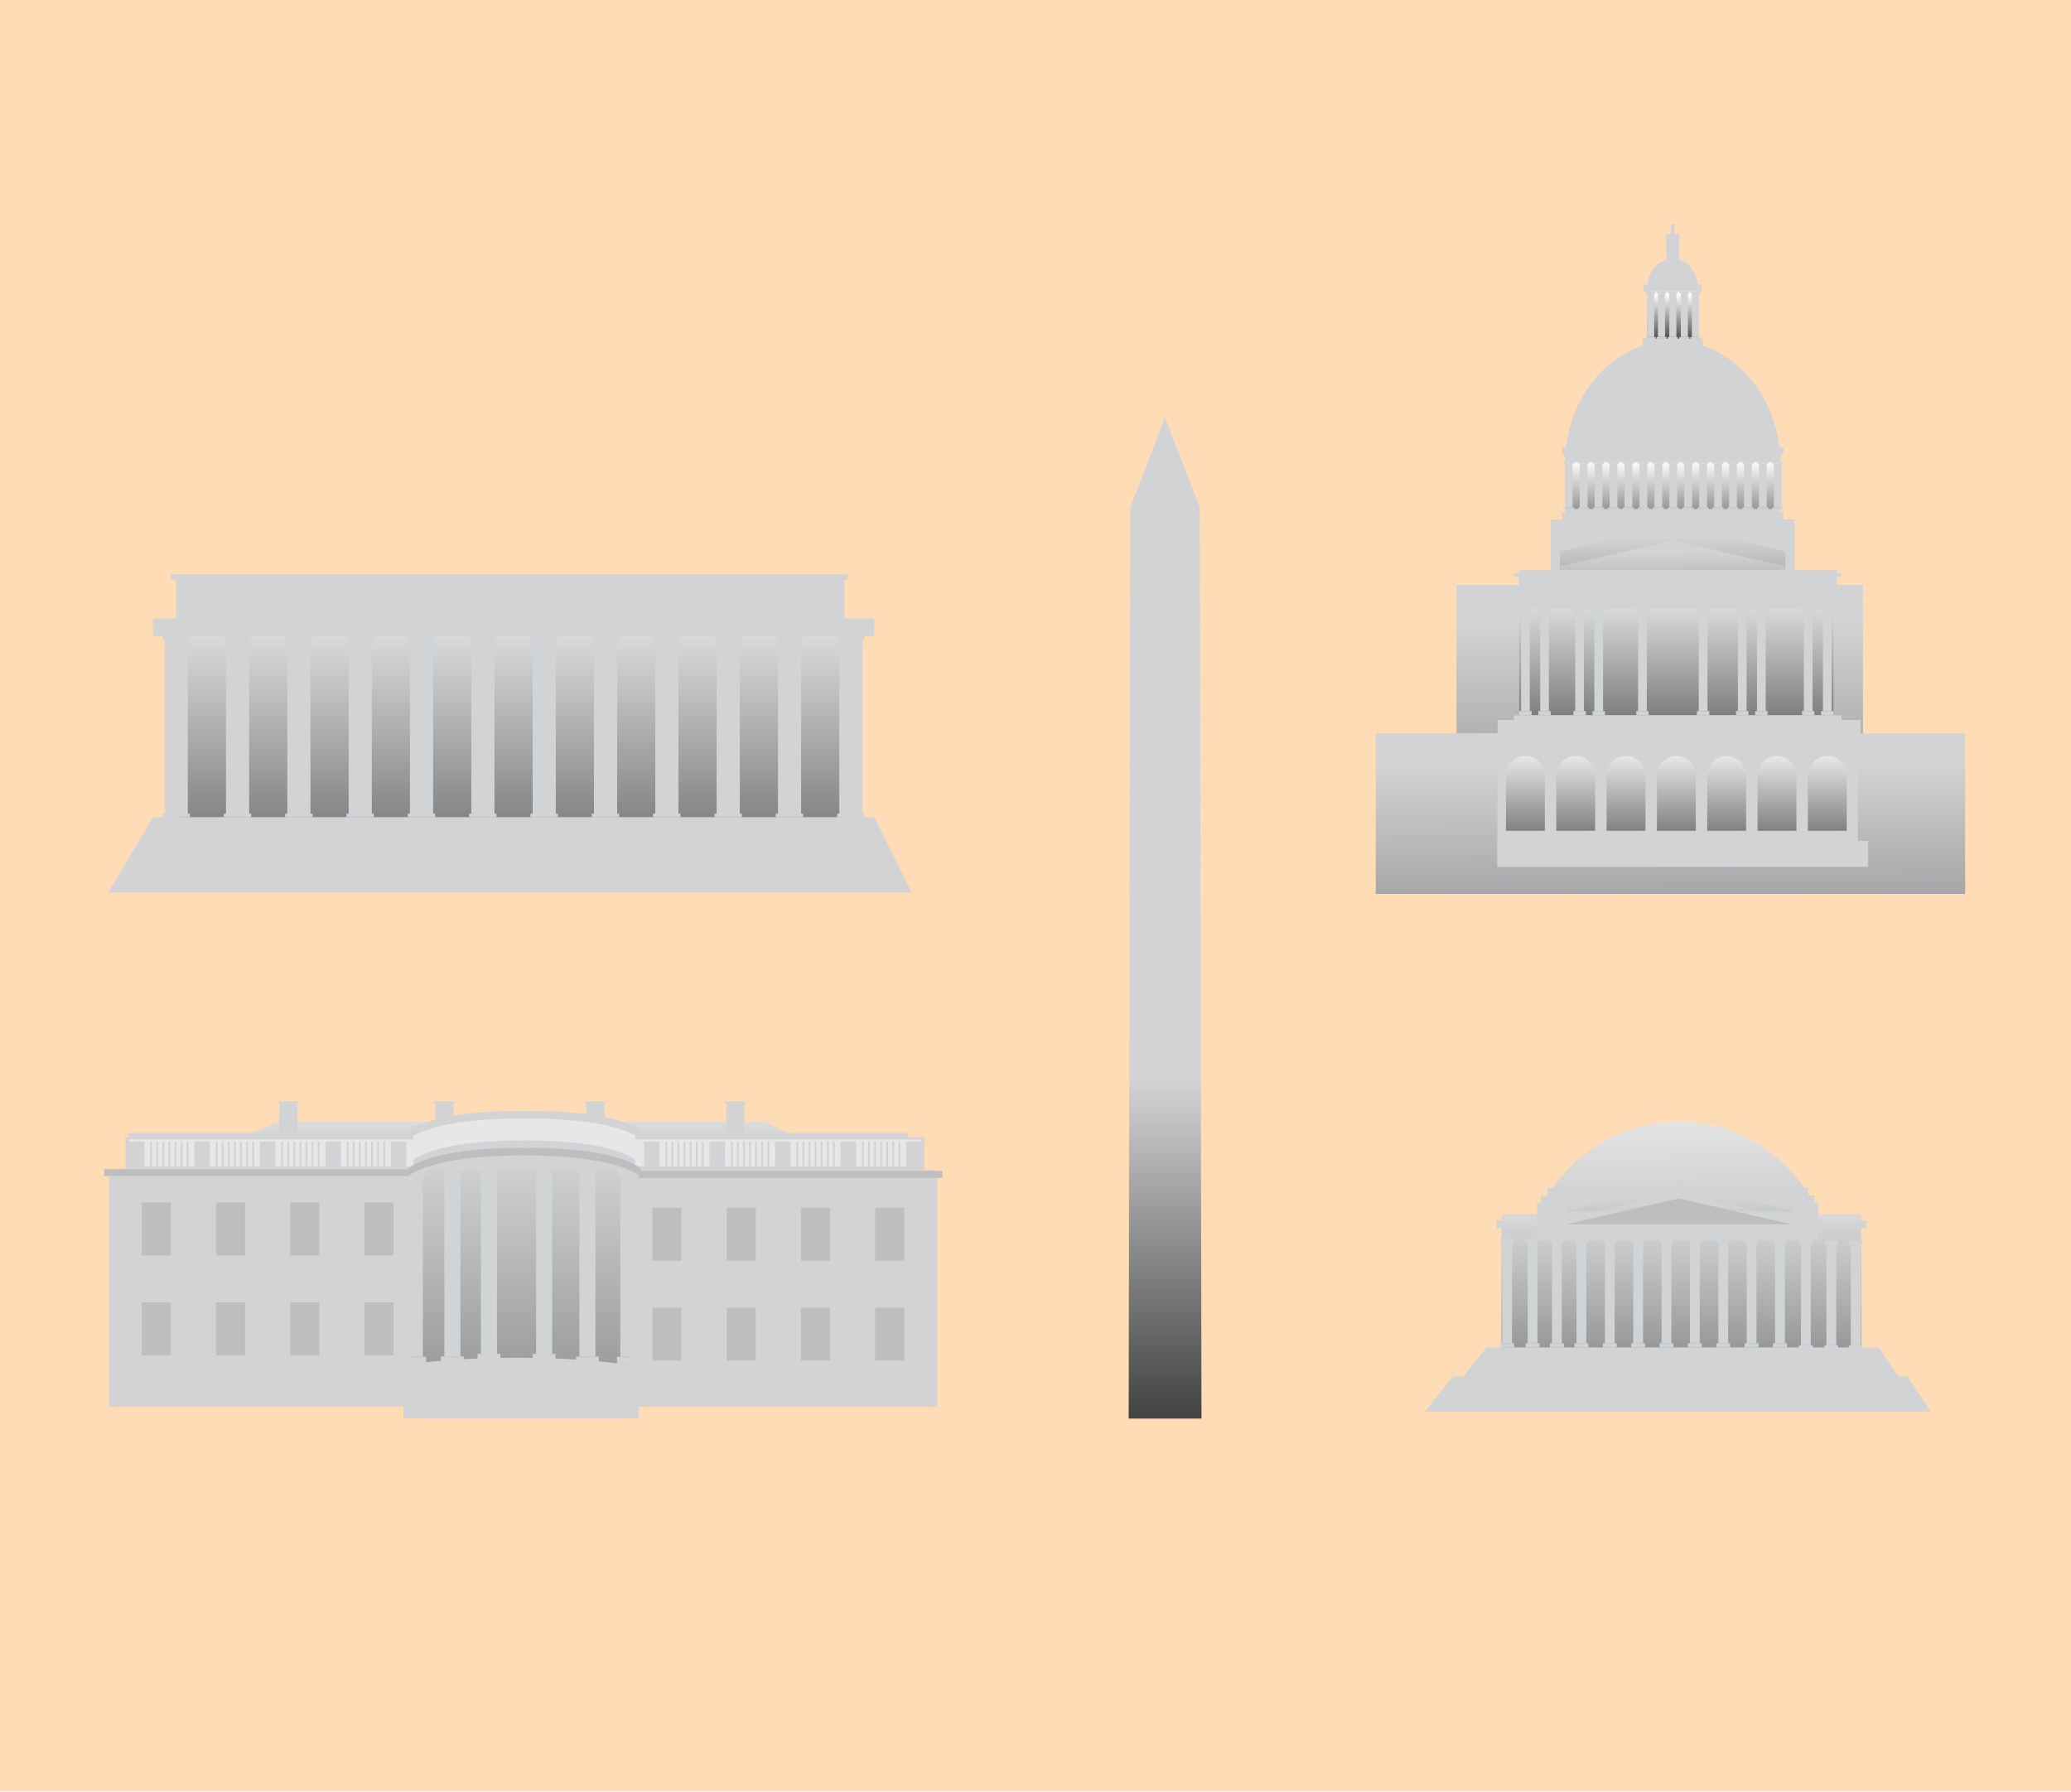
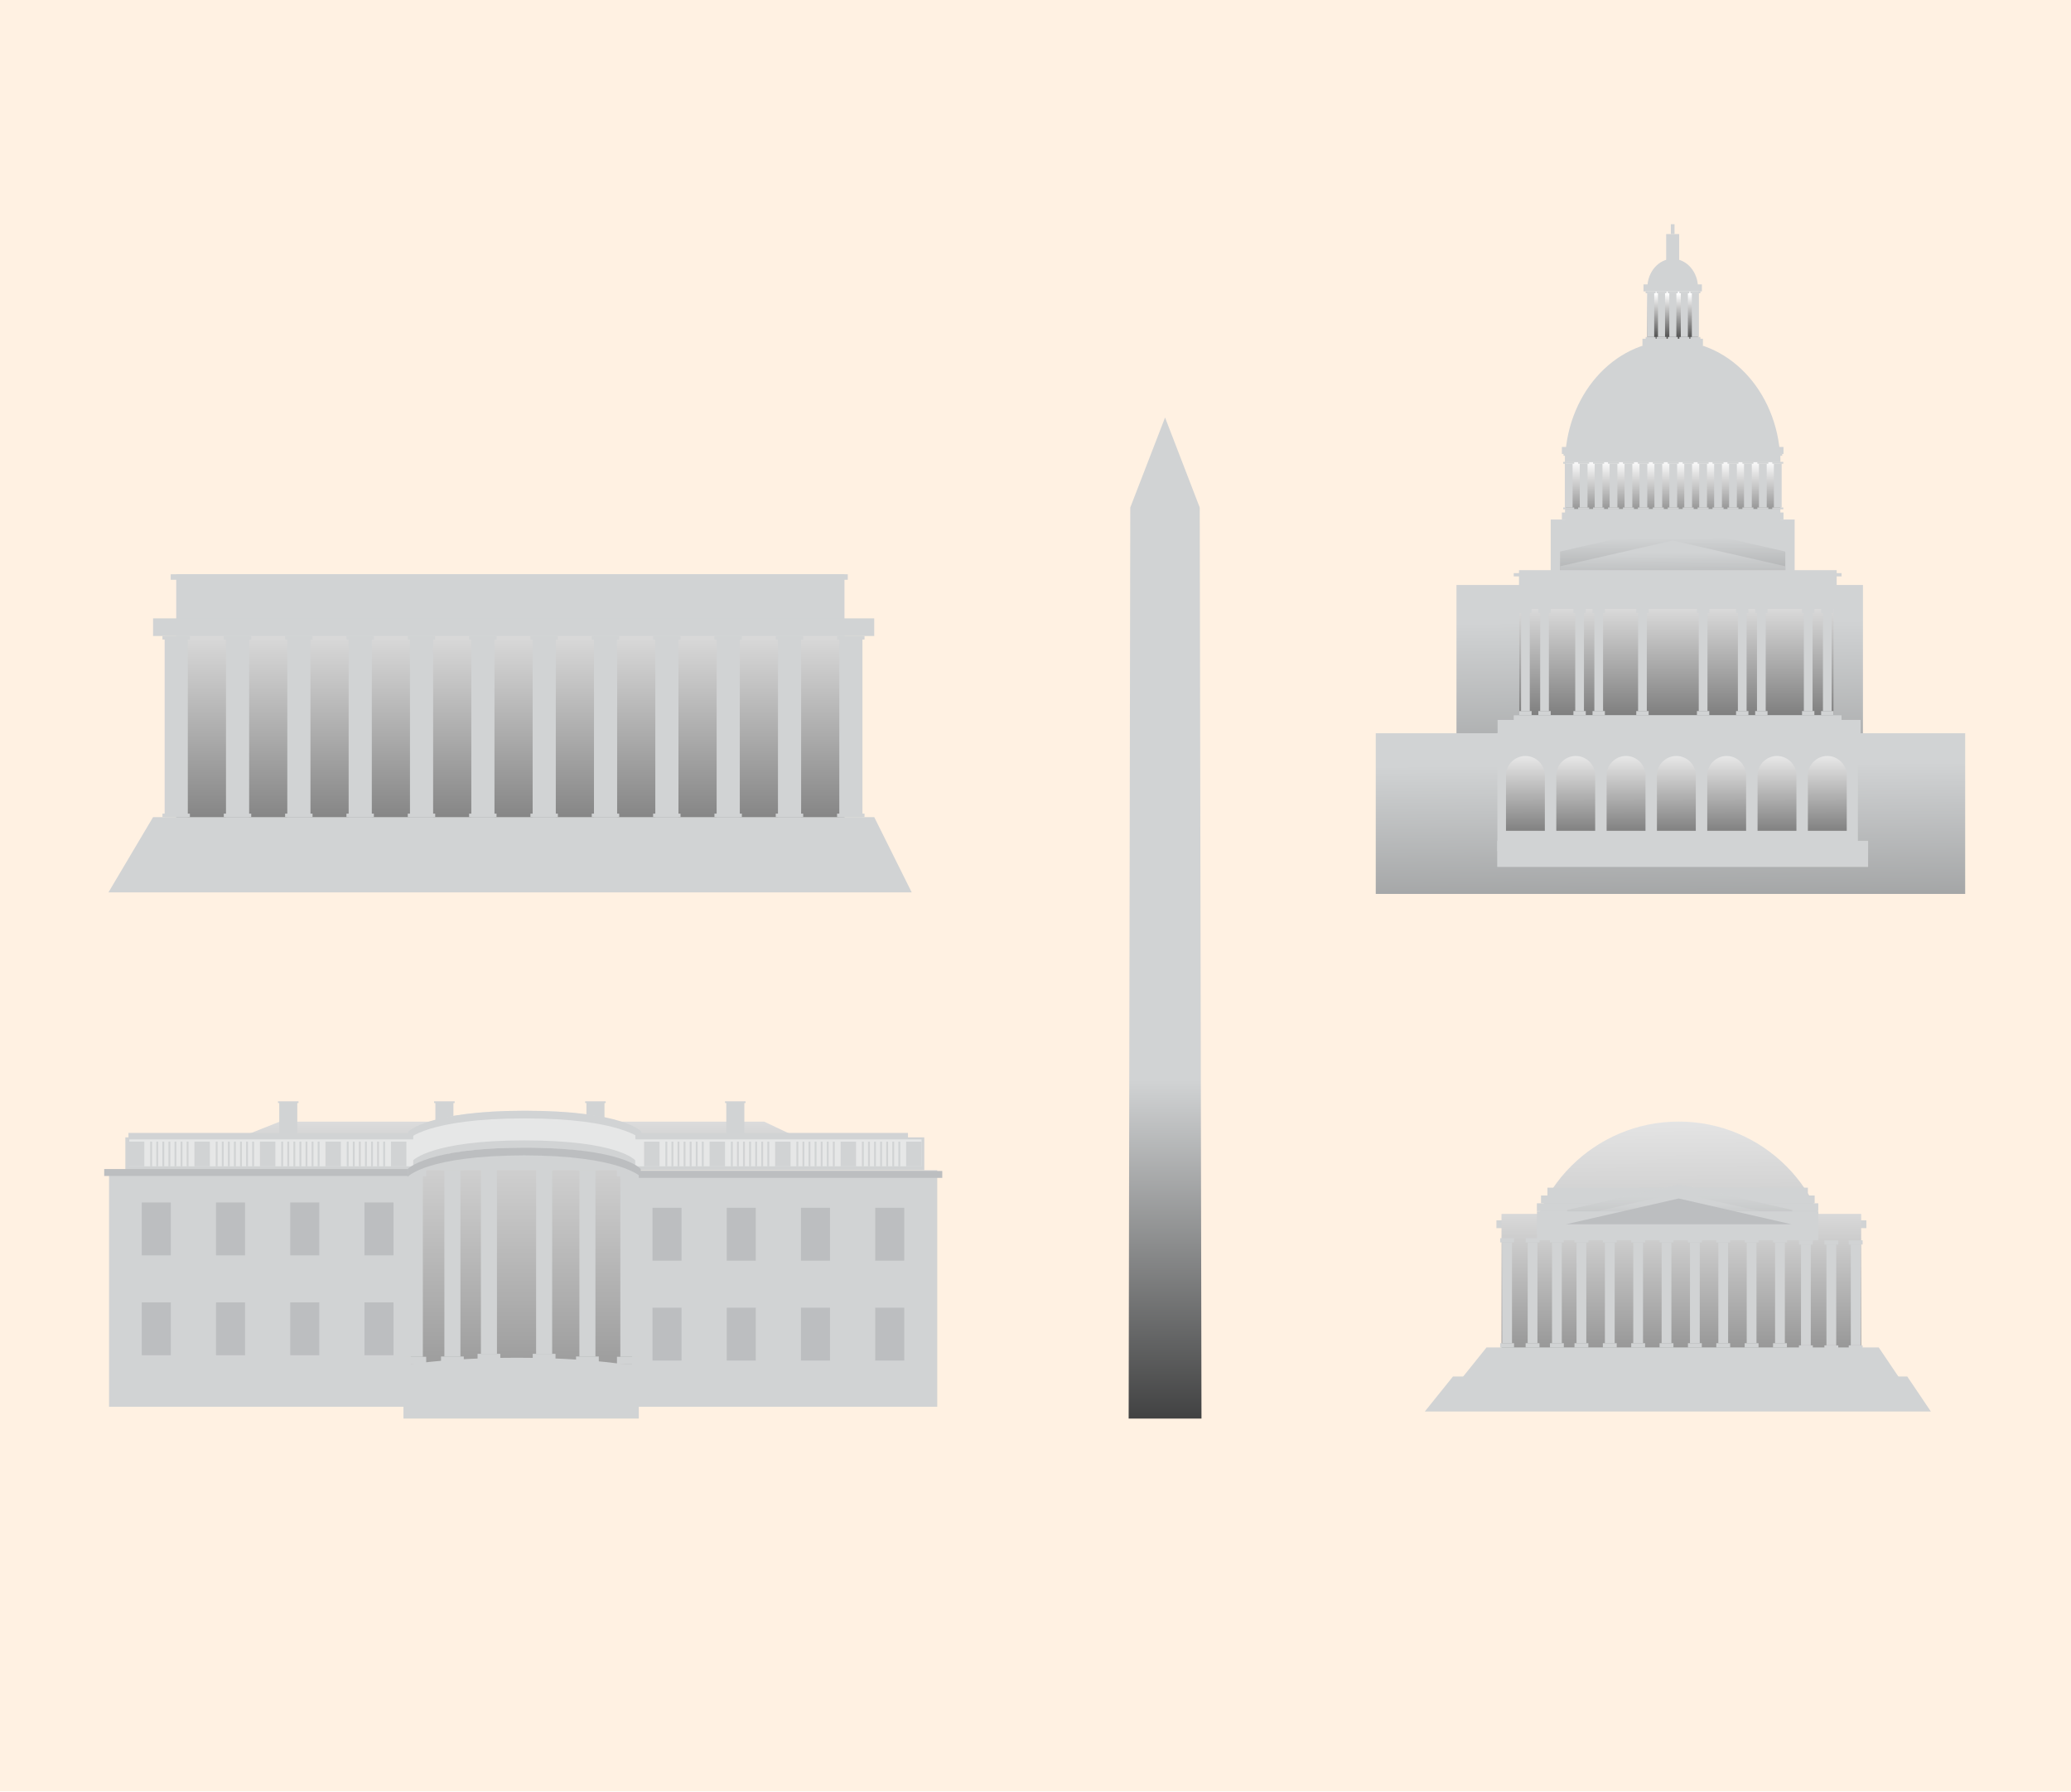
<svg xmlns="http://www.w3.org/2000/svg" version="1.1" id="Layer_1" x="0px" y="0px" viewBox="148.667 0 333 288" style="enable-background:new 148.667 0 333 288;" xml:space="preserve">
-   <rect x="148.667" style="fill:#FFDBB6;" width="333" height="288" />
+   <rect x="148.667" style="fill:#FFF1E2;" width="333" height="288" />
  <g>
    <linearGradient id="SVGID_1_" gradientUnits="userSpaceOnUse" x1="232.201" y1="119.704" x2="232.201" y2="32.916" gradientTransform="matrix(1 0 0 -1 0 288)">
      <stop offset="0" style="stop-color:#FFFFFF" />
      <stop offset="1" style="stop-color:#000000" />
    </linearGradient>
    <polygon style="fill:url(#SVGID_1_);" points="275.595,182.257 188.807,182.257 193.632,180.334 271.544,180.334  " />
    <rect x="169.322" y="182.144" style="fill:#D1D3D4;" width="125.337" height="4.741" />
    <rect x="166.201" y="188.143" style="fill:#D1D3D4;" width="133.167" height="38.031" />
    <path style="fill:#E6E7E7;" d="M232.701,186.447" />
    <path style="fill:#E6E7E7;" d="M232.701,193.331" />
    <linearGradient id="SVGID_2_" gradientUnits="userSpaceOnUse" x1="232.513" y1="130.185" x2="232.513" y2="-30.262" gradientTransform="matrix(1 0 0 -1 0 288)">
      <stop offset="0" style="stop-color:#FFFFFF" />
      <stop offset="1" style="stop-color:#000000" />
    </linearGradient>
    <rect x="214.722" y="186.459" style="fill:url(#SVGID_2_);" width="35.583" height="36.988" />
    <g>
      <rect x="213.538" y="187.902" style="fill:#D1D3D4;" width="3.659" height="1.219" />
      <rect x="214.078" y="189.12" style="fill:#D1D3D4;" width="2.579" height="29.017" />
      <rect x="213.538" y="218.137" style="fill:#D1D3D4;" width="3.659" height="1.219" />
    </g>
    <g>
      <rect x="219.58" y="186.885" style="fill:#D1D3D4;" width="3.659" height="1.258" />
      <rect x="220.12" y="188.143" style="fill:#D1D3D4;" width="2.579" height="29.948" />
      <rect x="219.58" y="218.09" style="fill:#D1D3D4;" width="3.659" height="1.258" />
    </g>
    <g>
      <rect x="225.455" y="186.459" style="fill:#D1D3D4;" width="3.659" height="1.258" />
      <rect x="225.995" y="187.717" style="fill:#D1D3D4;" width="2.579" height="29.948" />
      <rect x="225.455" y="217.665" style="fill:#D1D3D4;" width="3.659" height="1.258" />
    </g>
    <g>
      <rect x="234.33" y="186.459" style="fill:#D1D3D4;" width="3.659" height="1.258" />
      <rect x="234.87" y="187.717" style="fill:#D1D3D4;" width="2.579" height="29.948" />
      <rect x="234.33" y="217.665" style="fill:#D1D3D4;" width="3.659" height="1.258" />
    </g>
    <g>
      <rect x="241.288" y="186.885" style="fill:#D1D3D4;" width="3.659" height="1.258" />
      <rect x="241.828" y="188.143" style="fill:#D1D3D4;" width="2.579" height="29.948" />
      <rect x="241.288" y="218.09" style="fill:#D1D3D4;" width="3.659" height="1.258" />
    </g>
    <g>
      <rect x="247.872" y="187.902" style="fill:#D1D3D4;" width="3.659" height="1.219" />
      <rect x="248.411" y="189.12" style="fill:#D1D3D4;" width="2.579" height="29.017" />
      <rect x="247.872" y="218.137" style="fill:#D1D3D4;" width="3.659" height="1.219" />
    </g>
    <ellipse style="fill:#D1D3D4;" cx="231.784" cy="222.234" rx="25.25" ry="3.94" />
    <rect x="171.465" y="193.331" style="fill:#BCBEC0;" width="4.667" height="8.5" />
    <rect x="183.401" y="193.331" style="fill:#BCBEC0;" width="4.667" height="8.5" />
    <rect x="195.337" y="193.331" style="fill:#BCBEC0;" width="4.667" height="8.5" />
    <rect x="207.273" y="193.331" style="fill:#BCBEC0;" width="4.667" height="8.5" />
    <rect x="171.465" y="209.392" style="fill:#BCBEC0;" width="4.667" height="8.5" />
    <rect x="183.401" y="209.392" style="fill:#BCBEC0;" width="4.667" height="8.5" />
    <rect x="195.337" y="209.392" style="fill:#BCBEC0;" width="4.667" height="8.5" />
    <rect x="207.273" y="209.392" style="fill:#BCBEC0;" width="4.667" height="8.5" />
    <rect x="253.586" y="194.185" style="fill:#BCBEC0;" width="4.667" height="8.5" />
    <rect x="265.522" y="194.185" style="fill:#BCBEC0;" width="4.667" height="8.5" />
    <rect x="277.458" y="194.185" style="fill:#BCBEC0;" width="4.667" height="8.5" />
    <rect x="289.394" y="194.185" style="fill:#BCBEC0;" width="4.667" height="8.5" />
    <rect x="253.586" y="210.247" style="fill:#BCBEC0;" width="4.667" height="8.5" />
    <rect x="265.522" y="210.247" style="fill:#BCBEC0;" width="4.667" height="8.5" />
    <rect x="277.458" y="210.247" style="fill:#BCBEC0;" width="4.667" height="8.5" />
    <g>
      <rect x="218.673" y="177.152" style="fill:#D1D3D4;" width="2.9" height="5.143" />
      <rect x="218.468" y="177.066" style="fill:#D1D3D4;" width="3.303" height="0.274" />
    </g>
    <g>
      <rect x="242.961" y="177.152" style="fill:#D1D3D4;" width="2.9" height="5.143" />
      <rect x="242.756" y="177.066" style="fill:#D1D3D4;" width="3.303" height="0.274" />
    </g>
    <rect x="289.394" y="210.247" style="fill:#BCBEC0;" width="4.667" height="8.5" />
    <rect x="168.822" y="182.864" style="fill:#D1D3D4;" width="128.462" height="5.279" />
    <path style="fill:#E6E7E7;" d="M250.991,188.511c0,0-3.295-2.768-18.036-2.768c-14.951,0-17.845,2.517-17.845,2.517v-6.478   c0,0,2.985-3.199,17.845-3.199c15.197,0,17.845,3.199,17.845,3.199L250.991,188.511z" />
    <path style="fill:#D1D3D4;" d="M251.793,183.171c0,0-3.26-3.36-18.74-3.36c-15.701,0-18.74,3.36-18.74,3.36v-1.229   c0,0,3.135-3.36,18.74-3.36c15.958,0,18.74,3.36,18.74,3.36V183.171z" />
    <rect x="250.8" y="183.187" style="fill:#E6E7E7;" width="46.047" height="4.327" />
    <rect x="169.455" y="183.187" style="fill:#E6E7E7;" width="45.851" height="4.327" />
    <path style="fill:#D1D3D4;" d="M250.8,187.717c0,0-3.105-3.199-17.845-3.199c-14.951,0-17.845,3.199-17.845,3.199v-1.171   c0,0,2.985-3.199,17.845-3.199c15.197,0,17.845,3.199,17.845,3.199V187.717z" />
    <polygon style="fill:#E6E7E7;" points="216.159,185.371 216.242,185.371 216.242,185.371  " />
    <path style="fill:#BCBEC0;" d="M251.695,189.207c0,0-3.26-3.436-18.74-3.436c-15.701,0-18.74,3.436-18.74,3.436v-1.257   c0,0,3.135-3.436,18.74-3.436c15.958,0,18.74,3.436,18.74,3.436V189.207z" />
    <g>
      <g>
        <rect x="172.821" y="183.547" style="fill:#D1D3D4;" width="0.299" height="3.967" />
        <rect x="173.798" y="183.547" style="fill:#D1D3D4;" width="0.299" height="3.967" />
        <rect x="174.775" y="183.547" style="fill:#D1D3D4;" width="0.299" height="3.967" />
        <rect x="175.752" y="183.547" style="fill:#D1D3D4;" width="0.299" height="3.967" />
        <rect x="176.728" y="183.547" style="fill:#D1D3D4;" width="0.299" height="3.967" />
        <rect x="177.705" y="183.547" style="fill:#D1D3D4;" width="0.299" height="3.967" />
        <rect x="178.682" y="183.547" style="fill:#D1D3D4;" width="0.299" height="3.967" />
      </g>
      <rect x="169.394" y="183.547" style="fill:#D1D3D4;" width="2.481" height="3.967" />
      <g>
        <rect x="183.355" y="183.547" style="fill:#D1D3D4;" width="0.299" height="3.967" />
        <rect x="184.332" y="183.547" style="fill:#D1D3D4;" width="0.299" height="3.967" />
        <rect x="185.309" y="183.547" style="fill:#D1D3D4;" width="0.299" height="3.967" />
        <rect x="186.286" y="183.547" style="fill:#D1D3D4;" width="0.299" height="3.967" />
        <rect x="187.262" y="183.547" style="fill:#D1D3D4;" width="0.299" height="3.967" />
        <rect x="188.239" y="183.547" style="fill:#D1D3D4;" width="0.299" height="3.967" />
        <rect x="189.216" y="183.547" style="fill:#D1D3D4;" width="0.299" height="3.967" />
      </g>
      <rect x="179.928" y="183.547" style="fill:#D1D3D4;" width="2.481" height="3.967" />
      <g>
        <rect x="193.889" y="183.547" style="fill:#D1D3D4;" width="0.299" height="3.967" />
        <rect x="194.866" y="183.547" style="fill:#D1D3D4;" width="0.299" height="3.967" />
        <rect x="195.843" y="183.547" style="fill:#D1D3D4;" width="0.299" height="3.967" />
        <rect x="196.82" y="183.547" style="fill:#D1D3D4;" width="0.299" height="3.967" />
        <rect x="197.797" y="183.547" style="fill:#D1D3D4;" width="0.299" height="3.967" />
        <rect x="198.773" y="183.547" style="fill:#D1D3D4;" width="0.299" height="3.967" />
        <rect x="199.75" y="183.547" style="fill:#D1D3D4;" width="0.299" height="3.967" />
      </g>
      <rect x="190.462" y="183.547" style="fill:#D1D3D4;" width="2.481" height="3.967" />
      <g>
        <rect x="204.424" y="183.547" style="fill:#D1D3D4;" width="0.299" height="3.967" />
        <rect x="205.4" y="183.547" style="fill:#D1D3D4;" width="0.299" height="3.967" />
        <rect x="206.377" y="183.547" style="fill:#D1D3D4;" width="0.299" height="3.967" />
        <rect x="207.354" y="183.547" style="fill:#D1D3D4;" width="0.299" height="3.967" />
        <rect x="208.331" y="183.547" style="fill:#D1D3D4;" width="0.299" height="3.967" />
        <rect x="209.307" y="183.547" style="fill:#D1D3D4;" width="0.299" height="3.967" />
        <rect x="210.284" y="183.547" style="fill:#D1D3D4;" width="0.299" height="3.967" />
      </g>
      <rect x="200.996" y="183.547" style="fill:#D1D3D4;" width="2.481" height="3.967" />
      <rect x="211.53" y="183.547" style="fill:#D1D3D4;" width="2.481" height="3.967" />
    </g>
    <g>
      <g>
        <rect x="255.657" y="183.549" style="fill:#D1D3D4;" width="0.299" height="3.967" />
        <rect x="256.634" y="183.549" style="fill:#D1D3D4;" width="0.299" height="3.967" />
        <rect x="257.611" y="183.549" style="fill:#D1D3D4;" width="0.299" height="3.967" />
        <rect x="258.588" y="183.549" style="fill:#D1D3D4;" width="0.299" height="3.967" />
        <rect x="259.564" y="183.549" style="fill:#D1D3D4;" width="0.299" height="3.967" />
        <rect x="260.541" y="183.549" style="fill:#D1D3D4;" width="0.299" height="3.967" />
        <rect x="261.518" y="183.549" style="fill:#D1D3D4;" width="0.299" height="3.967" />
      </g>
      <rect x="252.23" y="183.549" style="fill:#D1D3D4;" width="2.481" height="3.967" />
      <g>
        <rect x="266.191" y="183.549" style="fill:#D1D3D4;" width="0.299" height="3.967" />
        <rect x="267.168" y="183.549" style="fill:#D1D3D4;" width="0.299" height="3.967" />
        <rect x="268.145" y="183.549" style="fill:#D1D3D4;" width="0.299" height="3.967" />
        <rect x="269.122" y="183.549" style="fill:#D1D3D4;" width="0.299" height="3.967" />
        <rect x="270.098" y="183.549" style="fill:#D1D3D4;" width="0.299" height="3.967" />
        <rect x="271.075" y="183.549" style="fill:#D1D3D4;" width="0.299" height="3.967" />
        <rect x="272.052" y="183.549" style="fill:#D1D3D4;" width="0.299" height="3.967" />
      </g>
      <rect x="262.764" y="183.549" style="fill:#D1D3D4;" width="2.481" height="3.967" />
      <g>
        <rect x="276.725" y="183.549" style="fill:#D1D3D4;" width="0.299" height="3.967" />
        <rect x="277.702" y="183.549" style="fill:#D1D3D4;" width="0.299" height="3.967" />
        <rect x="278.679" y="183.549" style="fill:#D1D3D4;" width="0.299" height="3.967" />
        <rect x="279.656" y="183.549" style="fill:#D1D3D4;" width="0.299" height="3.967" />
        <rect x="280.633" y="183.549" style="fill:#D1D3D4;" width="0.299" height="3.967" />
        <rect x="281.609" y="183.549" style="fill:#D1D3D4;" width="0.299" height="3.967" />
        <rect x="282.586" y="183.549" style="fill:#D1D3D4;" width="0.299" height="3.967" />
      </g>
      <rect x="273.298" y="183.549" style="fill:#D1D3D4;" width="2.481" height="3.967" />
      <g>
        <rect x="287.26" y="183.549" style="fill:#D1D3D4;" width="0.299" height="3.967" />
        <rect x="288.236" y="183.549" style="fill:#D1D3D4;" width="0.299" height="3.967" />
        <rect x="289.213" y="183.549" style="fill:#D1D3D4;" width="0.299" height="3.967" />
        <rect x="290.19" y="183.549" style="fill:#D1D3D4;" width="0.299" height="3.967" />
        <rect x="291.167" y="183.549" style="fill:#D1D3D4;" width="0.299" height="3.967" />
        <rect x="292.143" y="183.549" style="fill:#D1D3D4;" width="0.299" height="3.967" />
        <rect x="293.12" y="183.549" style="fill:#D1D3D4;" width="0.299" height="3.967" />
      </g>
      <rect x="283.832" y="183.549" style="fill:#D1D3D4;" width="2.481" height="3.967" />
      <rect x="294.366" y="183.549" style="fill:#D1D3D4;" width="2.481" height="3.967" />
    </g>
    <rect x="165.422" y="187.955" style="fill:#BCBEC0;" width="48.794" height="1.112" />
    <rect x="251.382" y="188.264" style="fill:#BCBEC0;" width="48.794" height="1.112" />
    <g>
      <rect x="265.449" y="177.152" style="fill:#D1D3D4;" width="2.9" height="5.143" />
      <rect x="265.245" y="177.066" style="fill:#D1D3D4;" width="3.303" height="0.274" />
    </g>
    <g>
      <rect x="193.569" y="177.152" style="fill:#D1D3D4;" width="2.9" height="5.143" />
      <rect x="193.364" y="177.066" style="fill:#D1D3D4;" width="3.303" height="0.274" />
    </g>
    <rect x="213.538" y="219.356" style="fill:#D1D3D4;" width="37.844" height="8.716" />
  </g>
  <g>
    <rect x="392.062" y="92.145" style="fill:#D1D3D4;" width="52.711" height="0.527" />
    <g>
      <rect x="400.307" y="72.717" style="fill:#D1D3D4;" width="34.629" height="19.448" />
      <ellipse style="fill:#D1D3D4;" cx="417.622" cy="74.62" rx="17.315" ry="19.824" />
      <ellipse style="fill:#D1D3D4;" cx="417.621" cy="46.287" rx="4.075" ry="4.666" />
      <rect x="398.009" y="83.528" style="fill:#D1D3D4;" width="39.225" height="11.418" />
      <rect x="399.805" y="71.859" style="fill:#D1D3D4;" width="35.633" height="1.129" />
      <rect x="400.066" y="72.989" style="fill:#D1D3D4;" width="35.167" height="0.292" />
      <rect x="399.805" y="82.399" style="fill:#D1D3D4;" width="35.633" height="1.129" />
      <rect x="416.576" y="37.631" style="fill:#D1D3D4;" width="2.091" height="4.552" />
      <rect x="412.76" y="54.461" style="fill:#D1D3D4;" width="9.724" height="1.129" />
      <rect x="412.927" y="45.723" style="fill:#D1D3D4;" width="9.389" height="1.129" />
      <linearGradient id="SVGID_3_" gradientUnits="userSpaceOnUse" x1="417.682" y1="240.793" x2="417.498" y2="230.322" gradientTransform="matrix(1 0 0 -1 0 288)">
        <stop offset="0" style="stop-color:#FFFFFF" />
        <stop offset="1" style="stop-color:#000000" />
      </linearGradient>
      <rect x="413.544" y="46.852" style="fill:url(#SVGID_3_);" width="8.155" height="7.609" />
      <linearGradient id="SVGID_4_" gradientUnits="userSpaceOnUse" x1="417.685" y1="214.049" x2="417.685" y2="194.772" gradientTransform="matrix(1 0 0 -1 0 288)">
        <stop offset="0" style="stop-color:#FFFFFF" />
        <stop offset="1" style="stop-color:#000000" />
      </linearGradient>
      <rect x="400.434" y="74.31" style="fill:url(#SVGID_4_);" width="34.502" height="7.528" />
      <rect x="417.324" y="36.047" style="fill:#D1D3D4;" width="0.596" height="1.584" />
      <linearGradient id="SVGID_5_" gradientUnits="userSpaceOnUse" x1="417.588" y1="201.526" x2="417.837" y2="165.31" gradientTransform="matrix(1 0 0 -1 0 288)">
        <stop offset="0" style="stop-color:#D1D3D4" />
        <stop offset="1" style="stop-color:#000000" />
      </linearGradient>
      <polygon style="fill:url(#SVGID_5_);" points="435.73,94.068 399.513,94.068 399.513,88.674 417.622,84.532 435.73,88.674   " />
      <g>
        <rect x="413.275" y="46.852" style="fill:#D1D3D4;" width="1.61" height="0.295" />
        <rect x="413.513" y="47.147" style="fill:#D1D3D4;" width="1.135" height="7.035" />
        <rect x="413.275" y="54.182" style="fill:#D1D3D4;" width="1.61" height="0.295" />
      </g>
      <g>
        <rect x="415.02" y="46.844" style="fill:#D1D3D4;" width="1.61" height="0.295" />
        <rect x="415.257" y="47.139" style="fill:#D1D3D4;" width="1.135" height="7.035" />
        <rect x="415.02" y="54.174" style="fill:#D1D3D4;" width="1.61" height="0.295" />
      </g>
      <g>
        <rect x="416.841" y="46.852" style="fill:#D1D3D4;" width="1.61" height="0.295" />
        <rect x="417.078" y="47.147" style="fill:#D1D3D4;" width="1.135" height="7.035" />
        <rect x="416.841" y="54.182" style="fill:#D1D3D4;" width="1.61" height="0.295" />
      </g>
      <g>
        <rect x="418.691" y="46.852" style="fill:#D1D3D4;" width="1.61" height="0.295" />
        <rect x="418.929" y="47.147" style="fill:#D1D3D4;" width="1.135" height="7.035" />
        <rect x="418.691" y="54.182" style="fill:#D1D3D4;" width="1.61" height="0.295" />
      </g>
      <g>
        <rect x="420.467" y="46.852" style="fill:#D1D3D4;" width="1.61" height="0.295" />
        <rect x="420.704" y="47.147" style="fill:#D1D3D4;" width="1.135" height="7.035" />
        <rect x="420.467" y="54.182" style="fill:#D1D3D4;" width="1.61" height="0.295" />
      </g>
      <g>
        <rect x="402.418" y="74.261" style="fill:#D1D3D4;" width="1.772" height="0.295" />
        <rect x="402.68" y="74.556" style="fill:#D1D3D4;" width="1.249" height="7.035" />
        <rect x="402.418" y="81.591" style="fill:#D1D3D4;" width="1.772" height="0.295" />
      </g>
      <g>
        <rect x="400.017" y="74.261" style="fill:#D1D3D4;" width="1.772" height="0.295" />
        <rect x="400.279" y="74.556" style="fill:#D1D3D4;" width="1.249" height="7.035" />
        <rect x="400.017" y="81.591" style="fill:#D1D3D4;" width="1.772" height="0.295" />
      </g>
      <g>
        <rect x="404.82" y="74.261" style="fill:#D1D3D4;" width="1.772" height="0.295" />
        <rect x="405.081" y="74.556" style="fill:#D1D3D4;" width="1.249" height="7.035" />
        <rect x="404.82" y="81.591" style="fill:#D1D3D4;" width="1.772" height="0.295" />
      </g>
      <g>
        <rect x="407.221" y="74.261" style="fill:#D1D3D4;" width="1.772" height="0.295" />
        <rect x="407.482" y="74.556" style="fill:#D1D3D4;" width="1.249" height="7.035" />
        <rect x="407.221" y="81.591" style="fill:#D1D3D4;" width="1.772" height="0.295" />
      </g>
      <g>
        <rect x="409.622" y="74.261" style="fill:#D1D3D4;" width="1.772" height="0.295" />
        <rect x="409.883" y="74.556" style="fill:#D1D3D4;" width="1.249" height="7.035" />
        <rect x="409.622" y="81.591" style="fill:#D1D3D4;" width="1.772" height="0.295" />
      </g>
      <g>
        <rect x="412.023" y="74.261" style="fill:#D1D3D4;" width="1.772" height="0.295" />
        <rect x="412.285" y="74.556" style="fill:#D1D3D4;" width="1.249" height="7.035" />
        <rect x="412.023" y="81.591" style="fill:#D1D3D4;" width="1.772" height="0.295" />
      </g>
      <g>
        <rect x="414.424" y="74.261" style="fill:#D1D3D4;" width="1.772" height="0.295" />
        <rect x="414.686" y="74.556" style="fill:#D1D3D4;" width="1.249" height="7.035" />
        <rect x="414.424" y="81.591" style="fill:#D1D3D4;" width="1.772" height="0.295" />
      </g>
      <g>
        <rect x="416.826" y="74.261" style="fill:#D1D3D4;" width="1.772" height="0.295" />
        <rect x="417.087" y="74.556" style="fill:#D1D3D4;" width="1.249" height="7.035" />
        <rect x="416.826" y="81.591" style="fill:#D1D3D4;" width="1.772" height="0.295" />
      </g>
      <g>
        <rect x="419.227" y="74.261" style="fill:#D1D3D4;" width="1.772" height="0.295" />
        <rect x="419.488" y="74.556" style="fill:#D1D3D4;" width="1.249" height="7.035" />
        <rect x="419.227" y="81.591" style="fill:#D1D3D4;" width="1.772" height="0.295" />
      </g>
      <g>
        <rect x="421.628" y="74.261" style="fill:#D1D3D4;" width="1.772" height="0.295" />
        <rect x="421.889" y="74.556" style="fill:#D1D3D4;" width="1.249" height="7.035" />
        <rect x="421.628" y="81.591" style="fill:#D1D3D4;" width="1.772" height="0.295" />
      </g>
      <g>
        <rect x="424.029" y="74.261" style="fill:#D1D3D4;" width="1.772" height="0.295" />
        <rect x="424.291" y="74.556" style="fill:#D1D3D4;" width="1.249" height="7.035" />
        <rect x="424.029" y="81.591" style="fill:#D1D3D4;" width="1.772" height="0.295" />
      </g>
      <g>
        <rect x="426.43" y="74.261" style="fill:#D1D3D4;" width="1.772" height="0.295" />
        <rect x="426.692" y="74.556" style="fill:#D1D3D4;" width="1.249" height="7.035" />
        <rect x="426.43" y="81.591" style="fill:#D1D3D4;" width="1.772" height="0.295" />
      </g>
      <g>
        <rect x="428.832" y="74.261" style="fill:#D1D3D4;" width="1.772" height="0.295" />
        <rect x="429.093" y="74.556" style="fill:#D1D3D4;" width="1.249" height="7.035" />
        <rect x="428.832" y="81.591" style="fill:#D1D3D4;" width="1.772" height="0.295" />
      </g>
      <g>
        <rect x="431.233" y="74.261" style="fill:#D1D3D4;" width="1.772" height="0.295" />
        <rect x="431.494" y="74.556" style="fill:#D1D3D4;" width="1.249" height="7.035" />
        <rect x="431.233" y="81.591" style="fill:#D1D3D4;" width="1.772" height="0.295" />
      </g>
      <g>
        <rect x="433.634" y="74.261" style="fill:#D1D3D4;" width="1.772" height="0.295" />
        <rect x="433.895" y="74.556" style="fill:#D1D3D4;" width="1.249" height="7.035" />
        <rect x="433.634" y="81.591" style="fill:#D1D3D4;" width="1.772" height="0.295" />
      </g>
    </g>
    <linearGradient id="SVGID_6_" gradientUnits="userSpaceOnUse" x1="417.588" y1="199.156" x2="417.837" y2="162.94" gradientTransform="matrix(1 0 0 -1 0 288)">
      <stop offset="0" style="stop-color:#D1D3D4" />
      <stop offset="1" style="stop-color:#000000" />
    </linearGradient>
    <polygon style="fill:url(#SVGID_6_);" points="435.73,96.438 399.513,96.438 399.513,91.044 417.621,86.902 435.73,91.044  " />
    <linearGradient id="SVGID_7_" gradientUnits="userSpaceOnUse" x1="418.388" y1="190.43" x2="419.167" y2="77.096" gradientTransform="matrix(1 0 0 -1 0 288)">
      <stop offset="0" style="stop-color:#D1D3D4" />
      <stop offset="1" style="stop-color:#000000" />
    </linearGradient>
    <rect x="392.911" y="91.67" style="fill:url(#SVGID_7_);" width="51.079" height="29.878" />
    <linearGradient id="SVGID_8_" gradientUnits="userSpaceOnUse" x1="415.473" y1="188.079" x2="416.254" y2="74.378" gradientTransform="matrix(1 0 0 -1 0 288)">
      <stop offset="0" style="stop-color:#D1D3D4" />
      <stop offset="1" style="stop-color:#000000" />
    </linearGradient>
    <rect x="382.857" y="94.05" style="fill:url(#SVGID_8_);" width="65.356" height="29.878" />
    <linearGradient id="SVGID_9_" gradientUnits="userSpaceOnUse" x1="417.211" y1="165.115" x2="417.893" y2="65.82" gradientTransform="matrix(1 0 0 -1 0 288)">
      <stop offset="0" style="stop-color:#D1D3D4" />
      <stop offset="1" style="stop-color:#000000" />
    </linearGradient>
    <rect x="369.879" y="117.887" style="fill:url(#SVGID_9_);" width="94.772" height="25.833" />
    <linearGradient id="SVGID_10_" gradientUnits="userSpaceOnUse" x1="418.214" y1="197.32" x2="418.214" y2="148.854" gradientTransform="matrix(1 0 0 -1 0 288)">
      <stop offset="0" style="stop-color:#FFFFFF" />
      <stop offset="1" style="stop-color:#000000" />
    </linearGradient>
    <rect x="392.949" y="97.903" style="fill:url(#SVGID_10_);" width="50.529" height="17.084" />
    <rect x="389.437" y="117.843" style="fill:#D1D3D4;" width="57.962" height="19.007" />
    <g>
      <rect x="411.766" y="97.903" style="fill:#D1D3D4;" width="1.987" height="0.662" />
      <rect x="412.059" y="98.565" style="fill:#D1D3D4;" width="1.401" height="15.761" />
      <rect x="411.766" y="114.325" style="fill:#D1D3D4;" width="1.987" height="0.662" />
    </g>
    <g>
      <rect x="392.949" y="97.903" style="fill:#D1D3D4;" width="1.987" height="0.662" />
      <rect x="393.242" y="98.565" style="fill:#D1D3D4;" width="1.401" height="15.761" />
      <rect x="392.949" y="114.325" style="fill:#D1D3D4;" width="1.987" height="0.662" />
    </g>
    <g>
      <rect x="396.021" y="97.903" style="fill:#D1D3D4;" width="1.987" height="0.662" />
      <rect x="396.315" y="98.565" style="fill:#D1D3D4;" width="1.401" height="15.761" />
      <rect x="396.021" y="114.325" style="fill:#D1D3D4;" width="1.987" height="0.662" />
    </g>
    <g>
      <rect x="401.66" y="97.903" style="fill:#D1D3D4;" width="1.987" height="0.662" />
      <rect x="401.953" y="98.565" style="fill:#D1D3D4;" width="1.401" height="15.761" />
      <rect x="401.66" y="114.325" style="fill:#D1D3D4;" width="1.987" height="0.662" />
    </g>
    <g>
      <rect x="404.733" y="97.903" style="fill:#D1D3D4;" width="1.987" height="0.662" />
      <rect x="405.026" y="98.565" style="fill:#D1D3D4;" width="1.401" height="15.761" />
      <rect x="404.733" y="114.325" style="fill:#D1D3D4;" width="1.987" height="0.662" />
    </g>
    <g>
      <rect x="438.418" y="97.903" style="fill:#D1D3D4;" width="1.987" height="0.662" />
      <rect x="438.711" y="98.565" style="fill:#D1D3D4;" width="1.401" height="15.761" />
      <rect x="438.418" y="114.325" style="fill:#D1D3D4;" width="1.987" height="0.662" />
    </g>
    <g>
      <rect x="441.49" y="97.903" style="fill:#D1D3D4;" width="1.987" height="0.662" />
      <rect x="441.783" y="98.565" style="fill:#D1D3D4;" width="1.401" height="15.761" />
      <rect x="441.49" y="114.325" style="fill:#D1D3D4;" width="1.987" height="0.662" />
    </g>
    <g>
      <rect x="427.812" y="97.903" style="fill:#D1D3D4;" width="1.987" height="0.662" />
      <rect x="428.105" y="98.565" style="fill:#D1D3D4;" width="1.401" height="15.761" />
      <rect x="427.812" y="114.325" style="fill:#D1D3D4;" width="1.987" height="0.662" />
    </g>
    <g>
      <rect x="430.885" y="97.903" style="fill:#D1D3D4;" width="1.987" height="0.662" />
      <rect x="431.178" y="98.565" style="fill:#D1D3D4;" width="1.401" height="15.761" />
      <rect x="430.885" y="114.325" style="fill:#D1D3D4;" width="1.987" height="0.662" />
    </g>
    <g>
      <rect x="421.52" y="97.903" style="fill:#D1D3D4;" width="1.987" height="0.662" />
      <rect x="421.813" y="98.565" style="fill:#D1D3D4;" width="1.401" height="15.761" />
      <rect x="421.52" y="114.325" style="fill:#D1D3D4;" width="1.987" height="0.662" />
    </g>
    <rect x="392.062" y="115.002" style="fill:#D1D3D4;" width="52.711" height="1.096" />
    <rect x="389.47" y="115.743" style="fill:#D1D3D4;" width="58.368" height="4.199" />
    <rect x="389.407" y="135.181" style="fill:#D1D3D4;" width="59.64" height="4.199" />
    <g>
      <linearGradient id="SVGID_11_" gradientUnits="userSpaceOnUse" x1="418.195" y1="169.193" x2="418.247" y2="139.262" gradientTransform="matrix(1 0 0 -1 0 288)">
        <stop offset="0" style="stop-color:#FFFFFF" />
        <stop offset="1" style="stop-color:#000000" />
      </linearGradient>
      <path style="fill:url(#SVGID_11_);" d="M421.338,124.673c0,0.647,0,8.902,0,8.902h-6.25c0,0,0-8.017,0-8.902    c0-1.726,1.399-3.125,3.125-3.125S421.338,122.947,421.338,124.673z" />
      <linearGradient id="SVGID_12_" gradientUnits="userSpaceOnUse" x1="410.105" y1="169.193" x2="410.157" y2="139.262" gradientTransform="matrix(1 0 0 -1 0 288)">
        <stop offset="0" style="stop-color:#FFFFFF" />
        <stop offset="1" style="stop-color:#000000" />
      </linearGradient>
      <path style="fill:url(#SVGID_12_);" d="M413.248,124.673c0,0.647,0,8.902,0,8.902h-6.25c0,0,0-8.017,0-8.902    c0-1.726,1.399-3.125,3.125-3.125S413.248,122.947,413.248,124.673z" />
      <linearGradient id="SVGID_13_" gradientUnits="userSpaceOnUse" x1="402.015" y1="169.193" x2="402.067" y2="139.262" gradientTransform="matrix(1 0 0 -1 0 288)">
        <stop offset="0" style="stop-color:#FFFFFF" />
        <stop offset="1" style="stop-color:#000000" />
      </linearGradient>
      <path style="fill:url(#SVGID_13_);" d="M405.158,124.673c0,0.647,0,8.902,0,8.902h-6.25c0,0,0-8.017,0-8.902    c0-1.726,1.399-3.125,3.125-3.125S405.158,122.947,405.158,124.673z" />
      <linearGradient id="SVGID_14_" gradientUnits="userSpaceOnUse" x1="393.924" y1="169.193" x2="393.976" y2="139.262" gradientTransform="matrix(1 0 0 -1 0 288)">
        <stop offset="0" style="stop-color:#FFFFFF" />
        <stop offset="1" style="stop-color:#000000" />
      </linearGradient>
      <path style="fill:url(#SVGID_14_);" d="M397.067,124.673c0,0.647,0,8.902,0,8.902h-6.25c0,0,0-8.017,0-8.902    c0-1.726,1.399-3.125,3.125-3.125S397.067,122.947,397.067,124.673z" />
      <linearGradient id="SVGID_15_" gradientUnits="userSpaceOnUse" x1="426.285" y1="169.193" x2="426.337" y2="139.262" gradientTransform="matrix(1 0 0 -1 0 288)">
        <stop offset="0" style="stop-color:#FFFFFF" />
        <stop offset="1" style="stop-color:#000000" />
      </linearGradient>
      <path style="fill:url(#SVGID_15_);" d="M429.428,124.673c0,0.647,0,8.902,0,8.902h-6.25c0,0,0-8.017,0-8.902    c0-1.726,1.399-3.125,3.125-3.125S429.428,122.947,429.428,124.673z" />
      <linearGradient id="SVGID_16_" gradientUnits="userSpaceOnUse" x1="434.376" y1="169.193" x2="434.428" y2="139.262" gradientTransform="matrix(1 0 0 -1 0 288)">
        <stop offset="0" style="stop-color:#FFFFFF" />
        <stop offset="1" style="stop-color:#000000" />
      </linearGradient>
      <path style="fill:url(#SVGID_16_);" d="M437.519,124.673c0,0.647,0,8.902,0,8.902h-6.25c0,0,0-8.017,0-8.902    c0-1.726,1.399-3.125,3.125-3.125S437.519,122.947,437.519,124.673z" />
      <linearGradient id="SVGID_17_" gradientUnits="userSpaceOnUse" x1="442.466" y1="169.193" x2="442.518" y2="139.262" gradientTransform="matrix(1 0 0 -1 0 288)">
        <stop offset="0" style="stop-color:#FFFFFF" />
        <stop offset="1" style="stop-color:#000000" />
      </linearGradient>
      <path style="fill:url(#SVGID_17_);" d="M445.609,124.673c0,0.647,0,8.902,0,8.902h-6.25c0,0,0-8.017,0-8.902    c0-1.726,1.399-3.125,3.125-3.125S445.609,122.947,445.609,124.673z" />
    </g>
  </g>
  <linearGradient id="SVGID_18_" gradientUnits="userSpaceOnUse" x1="336.001" y1="114.345" x2="336.001" y2="35.115" gradientTransform="matrix(1 0 0 -1 0 288)">
    <stop offset="0" style="stop-color:#D1D3D4" />
    <stop offset="1" style="stop-color:#000000" />
  </linearGradient>
  <polygon style="fill:url(#SVGID_18_);" points="341.574,81.596 336,67.125 330.407,81.596 330.146,228.072 341.856,228.072 " />
  <g>
    <rect x="177.004" y="92.326" style="fill:#D1D3D4;" width="107.447" height="41.489" />
    <rect x="173.28" y="99.418" style="fill:#D1D3D4;" width="115.957" height="2.837" />
    <rect x="176.117" y="92.326" style="fill:#D1D3D4;" width="108.865" height="0.887" />
    <linearGradient id="SVGID_19_" gradientUnits="userSpaceOnUse" x1="230.727" y1="199.087" x2="230.727" y2="109.556" gradientTransform="matrix(1 0 0 -1 0 288)">
      <stop offset="0" style="stop-color:#FFFFFF" />
      <stop offset="1" style="stop-color:#000000" />
    </linearGradient>
    <rect x="177.004" y="102.255" style="fill:url(#SVGID_19_);" width="107.447" height="31.56" />
    <g>
      <g>
        <rect x="175.142" y="102.255" style="fill:#D1D3D4;" width="3.723" height="29.122" />
        <rect x="174.788" y="102.255" style="fill:#D1D3D4;" width="4.41" height="0.565" />
        <rect x="174.788" y="130.812" style="fill:#D1D3D4;" width="4.41" height="0.565" />
      </g>
      <g>
        <rect x="185.004" y="102.255" style="fill:#D1D3D4;" width="3.723" height="29.122" />
        <rect x="184.649" y="102.255" style="fill:#D1D3D4;" width="4.41" height="0.565" />
        <rect x="184.649" y="130.812" style="fill:#D1D3D4;" width="4.41" height="0.565" />
      </g>
      <g>
        <rect x="194.865" y="102.255" style="fill:#D1D3D4;" width="3.723" height="29.122" />
        <rect x="194.511" y="102.255" style="fill:#D1D3D4;" width="4.41" height="0.565" />
        <rect x="194.511" y="130.812" style="fill:#D1D3D4;" width="4.41" height="0.565" />
      </g>
      <g>
        <rect x="204.727" y="102.255" style="fill:#D1D3D4;" width="3.723" height="29.122" />
        <rect x="204.372" y="102.255" style="fill:#D1D3D4;" width="4.41" height="0.565" />
        <rect x="204.372" y="130.812" style="fill:#D1D3D4;" width="4.41" height="0.565" />
      </g>
      <g>
        <rect x="214.588" y="102.255" style="fill:#D1D3D4;" width="3.723" height="29.122" />
        <rect x="214.234" y="102.255" style="fill:#D1D3D4;" width="4.41" height="0.565" />
        <rect x="214.234" y="130.812" style="fill:#D1D3D4;" width="4.41" height="0.565" />
      </g>
      <g>
        <rect x="224.45" y="102.255" style="fill:#D1D3D4;" width="3.723" height="29.122" />
        <rect x="224.095" y="102.255" style="fill:#D1D3D4;" width="4.41" height="0.565" />
        <rect x="224.095" y="130.812" style="fill:#D1D3D4;" width="4.41" height="0.565" />
      </g>
      <g>
        <rect x="234.312" y="102.255" style="fill:#D1D3D4;" width="3.723" height="29.122" />
        <rect x="233.957" y="102.255" style="fill:#D1D3D4;" width="4.41" height="0.565" />
        <rect x="233.957" y="130.812" style="fill:#D1D3D4;" width="4.41" height="0.565" />
      </g>
      <g>
        <rect x="244.173" y="102.255" style="fill:#D1D3D4;" width="3.723" height="29.122" />
        <rect x="243.819" y="102.255" style="fill:#D1D3D4;" width="4.41" height="0.565" />
        <rect x="243.819" y="130.812" style="fill:#D1D3D4;" width="4.41" height="0.565" />
      </g>
      <g>
        <rect x="254.035" y="102.255" style="fill:#D1D3D4;" width="3.723" height="29.122" />
        <rect x="253.68" y="102.255" style="fill:#D1D3D4;" width="4.41" height="0.565" />
        <rect x="253.68" y="130.812" style="fill:#D1D3D4;" width="4.41" height="0.565" />
      </g>
      <g>
        <rect x="263.896" y="102.255" style="fill:#D1D3D4;" width="3.723" height="29.122" />
        <rect x="263.542" y="102.255" style="fill:#D1D3D4;" width="4.41" height="0.565" />
        <rect x="263.542" y="130.812" style="fill:#D1D3D4;" width="4.41" height="0.565" />
      </g>
      <g>
        <rect x="273.758" y="102.255" style="fill:#D1D3D4;" width="3.723" height="29.122" />
        <rect x="273.403" y="102.255" style="fill:#D1D3D4;" width="4.41" height="0.565" />
        <rect x="273.403" y="130.812" style="fill:#D1D3D4;" width="4.41" height="0.565" />
      </g>
      <g>
        <rect x="283.62" y="102.255" style="fill:#D1D3D4;" width="3.723" height="29.122" />
        <rect x="283.265" y="102.255" style="fill:#D1D3D4;" width="4.41" height="0.565" />
        <rect x="283.265" y="130.812" style="fill:#D1D3D4;" width="4.41" height="0.565" />
      </g>
    </g>
    <polygon style="fill:#D1D3D4;" points="295.266,143.478 166.1,143.478 173.28,131.377 289.238,131.377  " />
  </g>
  <g>
    <linearGradient id="SVGID_20_" gradientUnits="userSpaceOnUse" x1="418.3" y1="125.118" x2="419.429" y2="-39.117" gradientTransform="matrix(1 0 0 -1 0 288)">
      <stop offset="0" style="stop-color:#FFFFFF" />
      <stop offset="1" style="stop-color:#000000" />
    </linearGradient>
    <path style="fill:url(#SVGID_20_);" d="M443.042,204.774c0,13.505-11.086,19.351-24.592,19.351s-24.316-5.845-24.316-19.351   s10.948-24.454,24.454-24.454S443.042,191.268,443.042,204.774z" />
    <rect x="395.784" y="193.463" style="fill:#D1D3D4;" width="45.25" height="1.256" />
    <rect x="396.451" y="192.207" style="fill:#D1D3D4;" width="44" height="1.256" />
    <rect x="389.282" y="196.202" style="fill:#D1D3D4;" width="59.481" height="1.256" />
    <rect x="397.482" y="190.951" style="fill:#D1D3D4;" width="41.875" height="1.256" />
    <linearGradient id="SVGID_21_" gradientUnits="userSpaceOnUse" x1="418.711" y1="95.661" x2="418.96" y2="59.445" gradientTransform="matrix(1 0 0 -1 0 288)">
      <stop offset="0" style="stop-color:#D1D3D4" />
      <stop offset="1" style="stop-color:#000000" />
    </linearGradient>
    <polygon style="opacity:0.67;fill:url(#SVGID_21_);enable-background:new    ;" points="436.853,199.933 400.636,199.933    400.636,194.539 418.745,190.397 436.853,194.539  " />
    <linearGradient id="SVGID_22_" gradientUnits="userSpaceOnUse" x1="418.555" y1="94.295" x2="418.804" y2="58.079" gradientTransform="matrix(1 0 0 -1 0 288)">
      <stop offset="0" style="stop-color:#D1D3D4" />
      <stop offset="1" style="stop-color:#000000" />
    </linearGradient>
    <polygon style="fill:url(#SVGID_22_);" points="436.697,201.299 400.48,201.299 400.48,195.905 418.588,191.763 436.697,195.905     " />
    <linearGradient id="SVGID_23_" gradientUnits="userSpaceOnUse" x1="419.014" y1="105.412" x2="419.014" y2="21.016" gradientTransform="matrix(1 0 0 -1 0 288)">
      <stop offset="0" style="stop-color:#FFFFFF" />
      <stop offset="1" style="stop-color:#000000" />
    </linearGradient>
    <rect x="390.097" y="195.165" style="fill:url(#SVGID_23_);" width="57.833" height="29.75" />
    <rect x="395.794" y="194.759" style="fill:#D1D3D4;" width="45.25" height="2.718" />
    <rect x="395.794" y="196.693" style="fill:#D1D3D4;" width="45.25" height="2.718" />
    <g>
      <rect x="401.832" y="199.071" style="fill:#D1D3D4;" width="2.229" height="0.681" />
      <rect x="402.161" y="199.752" style="fill:#D1D3D4;" width="1.571" height="16.208" />
      <rect x="401.832" y="215.959" style="fill:#D1D3D4;" width="2.229" height="0.681" />
    </g>
    <g>
      <rect x="406.393" y="199.071" style="fill:#D1D3D4;" width="2.229" height="0.681" />
      <rect x="406.722" y="199.752" style="fill:#D1D3D4;" width="1.571" height="16.208" />
      <rect x="406.393" y="215.959" style="fill:#D1D3D4;" width="2.229" height="0.681" />
    </g>
    <g>
      <rect x="410.954" y="199.071" style="fill:#D1D3D4;" width="2.229" height="0.681" />
      <rect x="411.282" y="199.752" style="fill:#D1D3D4;" width="1.571" height="16.208" />
      <rect x="410.954" y="215.959" style="fill:#D1D3D4;" width="2.229" height="0.681" />
    </g>
    <g>
      <rect x="389.884" y="199.071" style="fill:#D1D3D4;" width="2.229" height="0.681" />
      <rect x="390.213" y="199.752" style="fill:#D1D3D4;" width="1.571" height="16.208" />
      <rect x="389.884" y="215.959" style="fill:#D1D3D4;" width="2.229" height="0.681" />
    </g>
    <g>
      <rect x="393.976" y="199.071" style="fill:#D1D3D4;" width="2.229" height="0.681" />
      <rect x="394.305" y="199.752" style="fill:#D1D3D4;" width="1.571" height="16.208" />
      <rect x="393.976" y="215.959" style="fill:#D1D3D4;" width="2.229" height="0.681" />
    </g>
    <g>
      <rect x="397.891" y="199.071" style="fill:#D1D3D4;" width="2.229" height="0.681" />
      <rect x="398.22" y="199.752" style="fill:#D1D3D4;" width="1.571" height="16.208" />
      <rect x="397.891" y="215.959" style="fill:#D1D3D4;" width="2.229" height="0.681" />
    </g>
    <g>
      <rect x="437.924" y="199.411" style="fill:#D1D3D4;" width="2.229" height="0.681" />
      <rect x="438.253" y="200.092" style="fill:#D1D3D4;" width="1.571" height="16.208" />
      <rect x="437.924" y="216.3" style="fill:#D1D3D4;" width="2.229" height="0.681" />
    </g>
    <g>
      <rect x="442.016" y="199.411" style="fill:#D1D3D4;" width="2.229" height="0.681" />
      <rect x="442.345" y="200.092" style="fill:#D1D3D4;" width="1.571" height="16.208" />
      <rect x="442.016" y="216.3" style="fill:#D1D3D4;" width="2.229" height="0.681" />
    </g>
    <g>
      <rect x="445.931" y="199.411" style="fill:#D1D3D4;" width="2.229" height="0.681" />
      <rect x="446.26" y="200.092" style="fill:#D1D3D4;" width="1.571" height="16.208" />
      <rect x="445.931" y="216.3" style="fill:#D1D3D4;" width="2.229" height="0.681" />
    </g>
    <g>
      <rect x="415.514" y="199.071" style="fill:#D1D3D4;" width="2.229" height="0.681" />
      <rect x="415.843" y="199.752" style="fill:#D1D3D4;" width="1.571" height="16.208" />
      <rect x="415.514" y="215.959" style="fill:#D1D3D4;" width="2.229" height="0.681" />
    </g>
    <g>
      <rect x="420.075" y="199.071" style="fill:#D1D3D4;" width="2.229" height="0.681" />
      <rect x="420.404" y="199.752" style="fill:#D1D3D4;" width="1.571" height="16.208" />
      <rect x="420.075" y="215.959" style="fill:#D1D3D4;" width="2.229" height="0.681" />
    </g>
    <g>
      <rect x="424.635" y="199.071" style="fill:#D1D3D4;" width="2.229" height="0.681" />
      <rect x="424.964" y="199.752" style="fill:#D1D3D4;" width="1.571" height="16.208" />
      <rect x="424.635" y="215.959" style="fill:#D1D3D4;" width="2.229" height="0.681" />
    </g>
    <g>
      <rect x="429.196" y="199.071" style="fill:#D1D3D4;" width="2.229" height="0.681" />
      <rect x="429.525" y="199.752" style="fill:#D1D3D4;" width="1.571" height="16.208" />
      <rect x="429.196" y="215.959" style="fill:#D1D3D4;" width="2.229" height="0.681" />
    </g>
    <g>
      <rect x="433.757" y="199.071" style="fill:#D1D3D4;" width="2.229" height="0.681" />
      <rect x="434.085" y="199.752" style="fill:#D1D3D4;" width="1.571" height="16.208" />
      <rect x="433.757" y="215.959" style="fill:#D1D3D4;" width="2.229" height="0.681" />
    </g>
    <polygon style="fill:#D1D3D4;" points="454.034,221.498 383.784,221.498 387.689,216.64 450.755,216.64  " />
    <polygon style="fill:#D1D3D4;" points="459.136,226.938 377.765,226.938 382.289,221.311 455.339,221.311  " />
    <polygon style="fill:#BCBEC0;" points="400.48,196.83 418.588,192.688 436.697,196.83  " />
  </g>
</svg>
